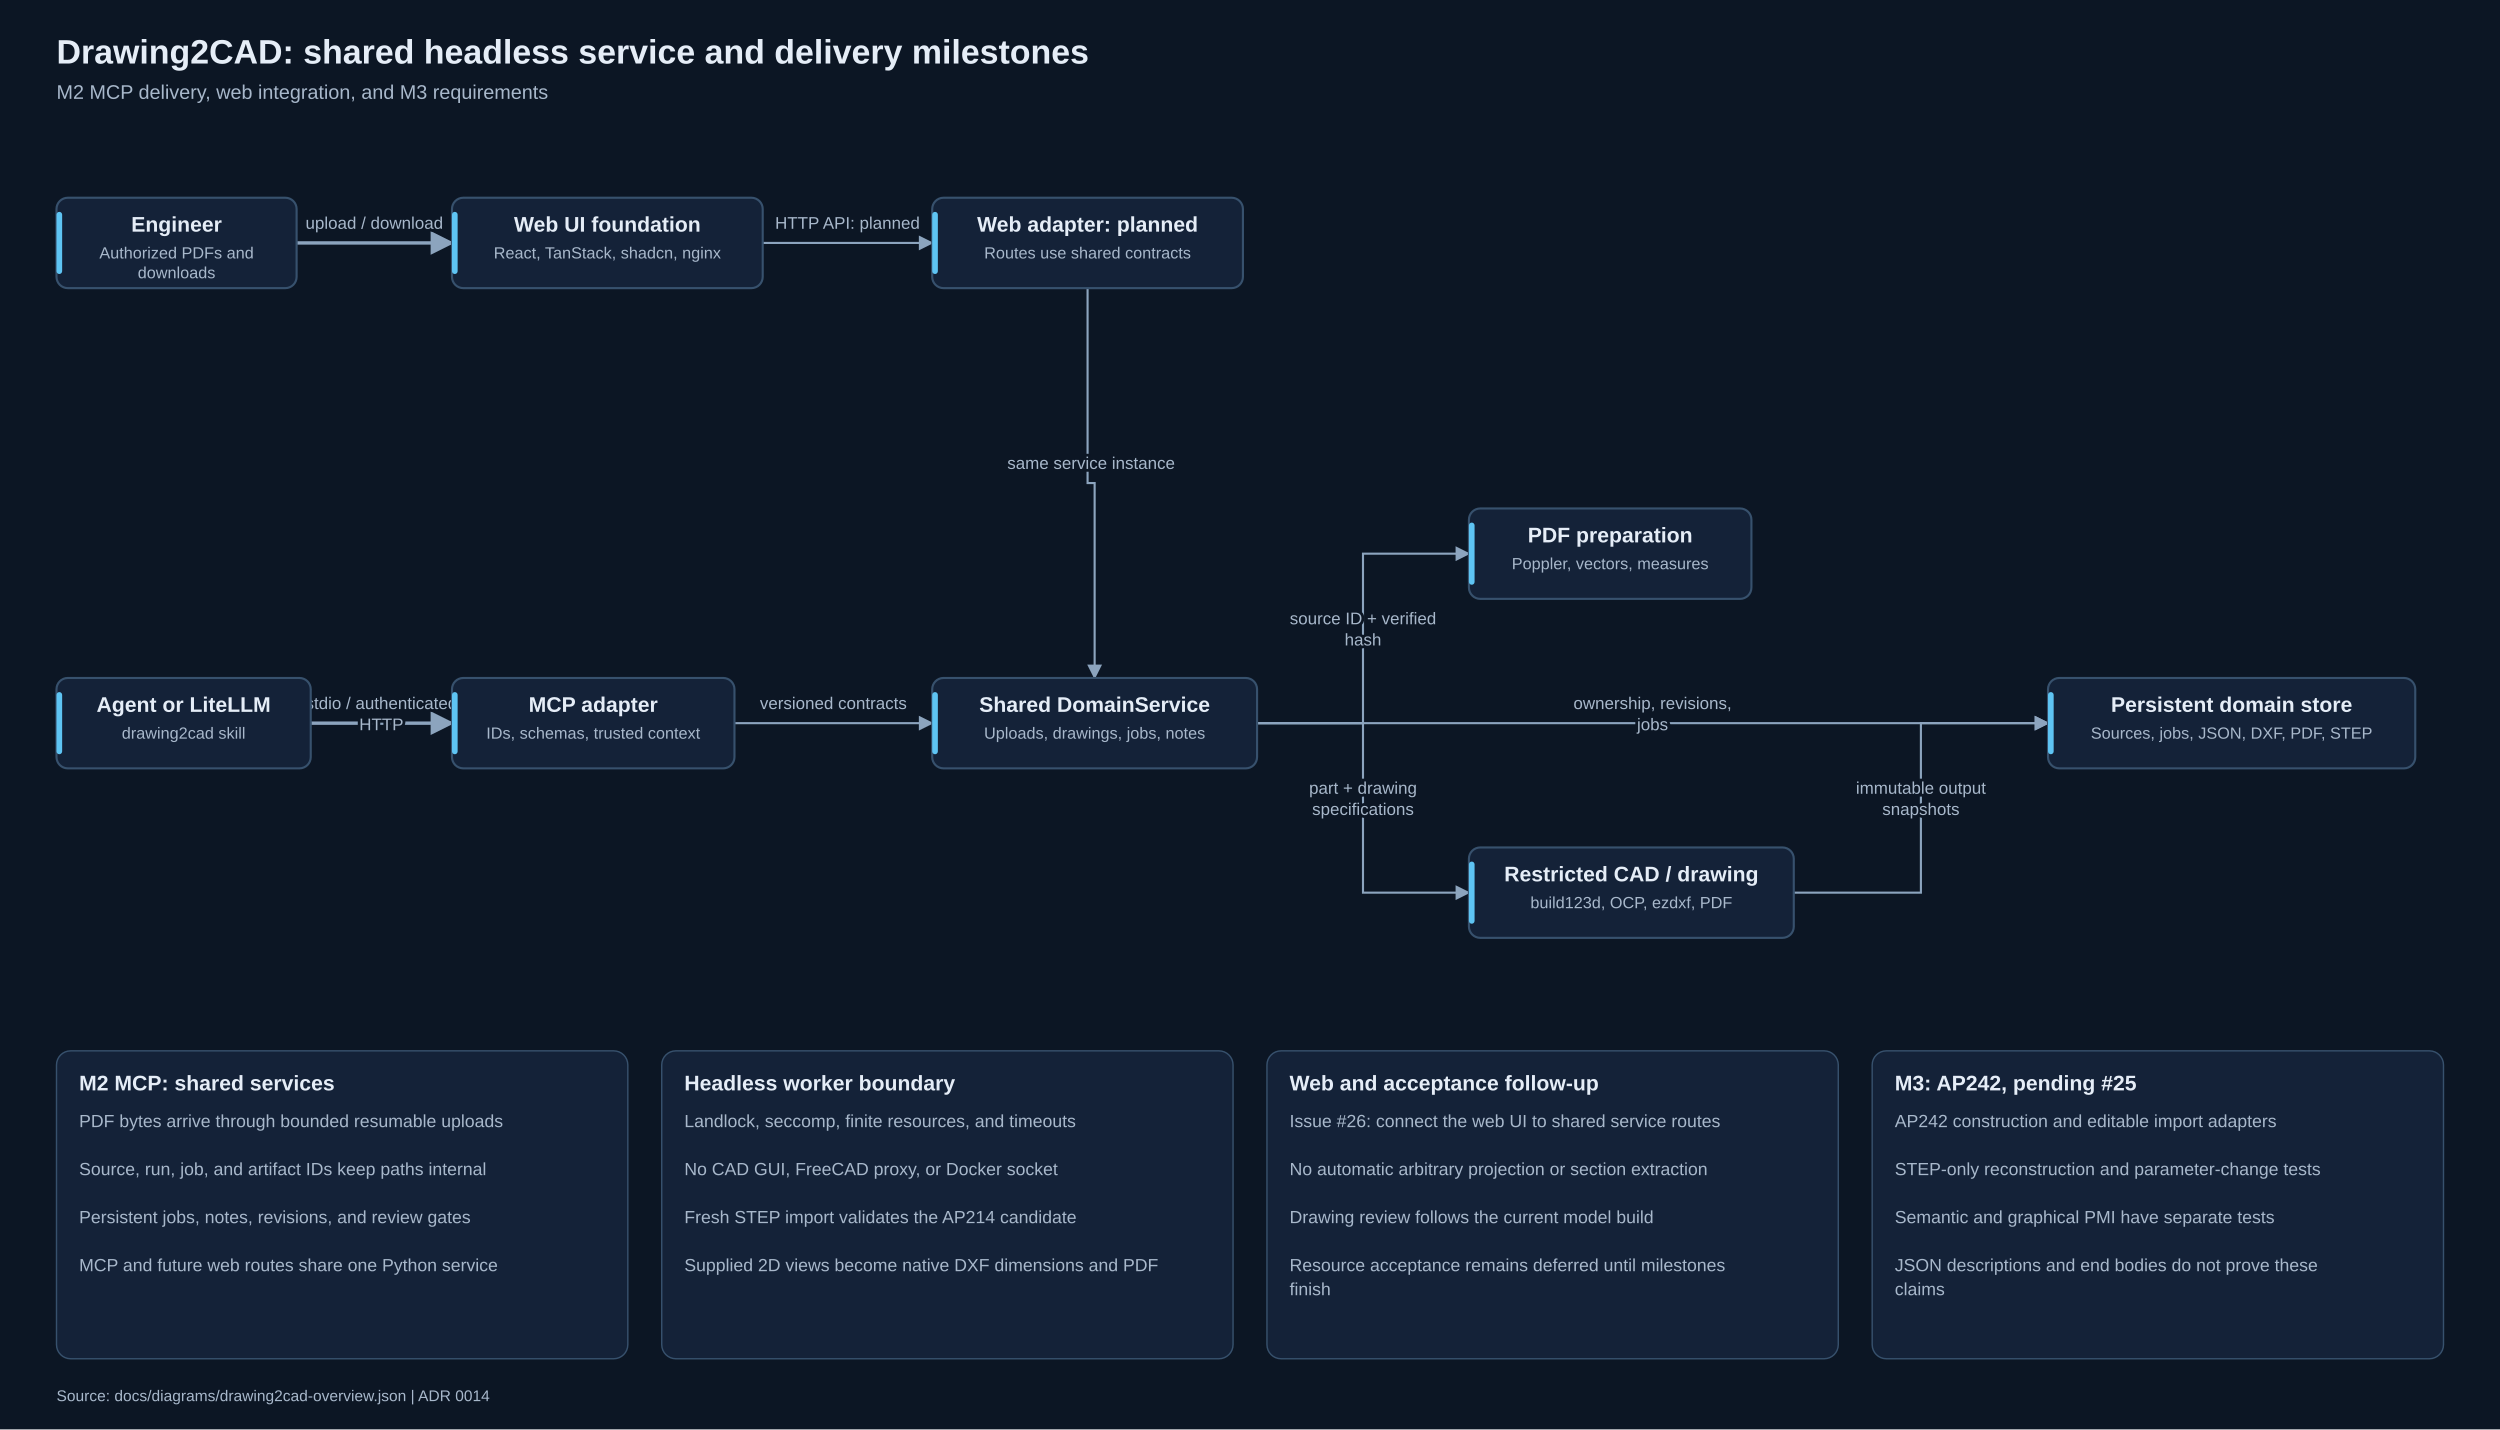
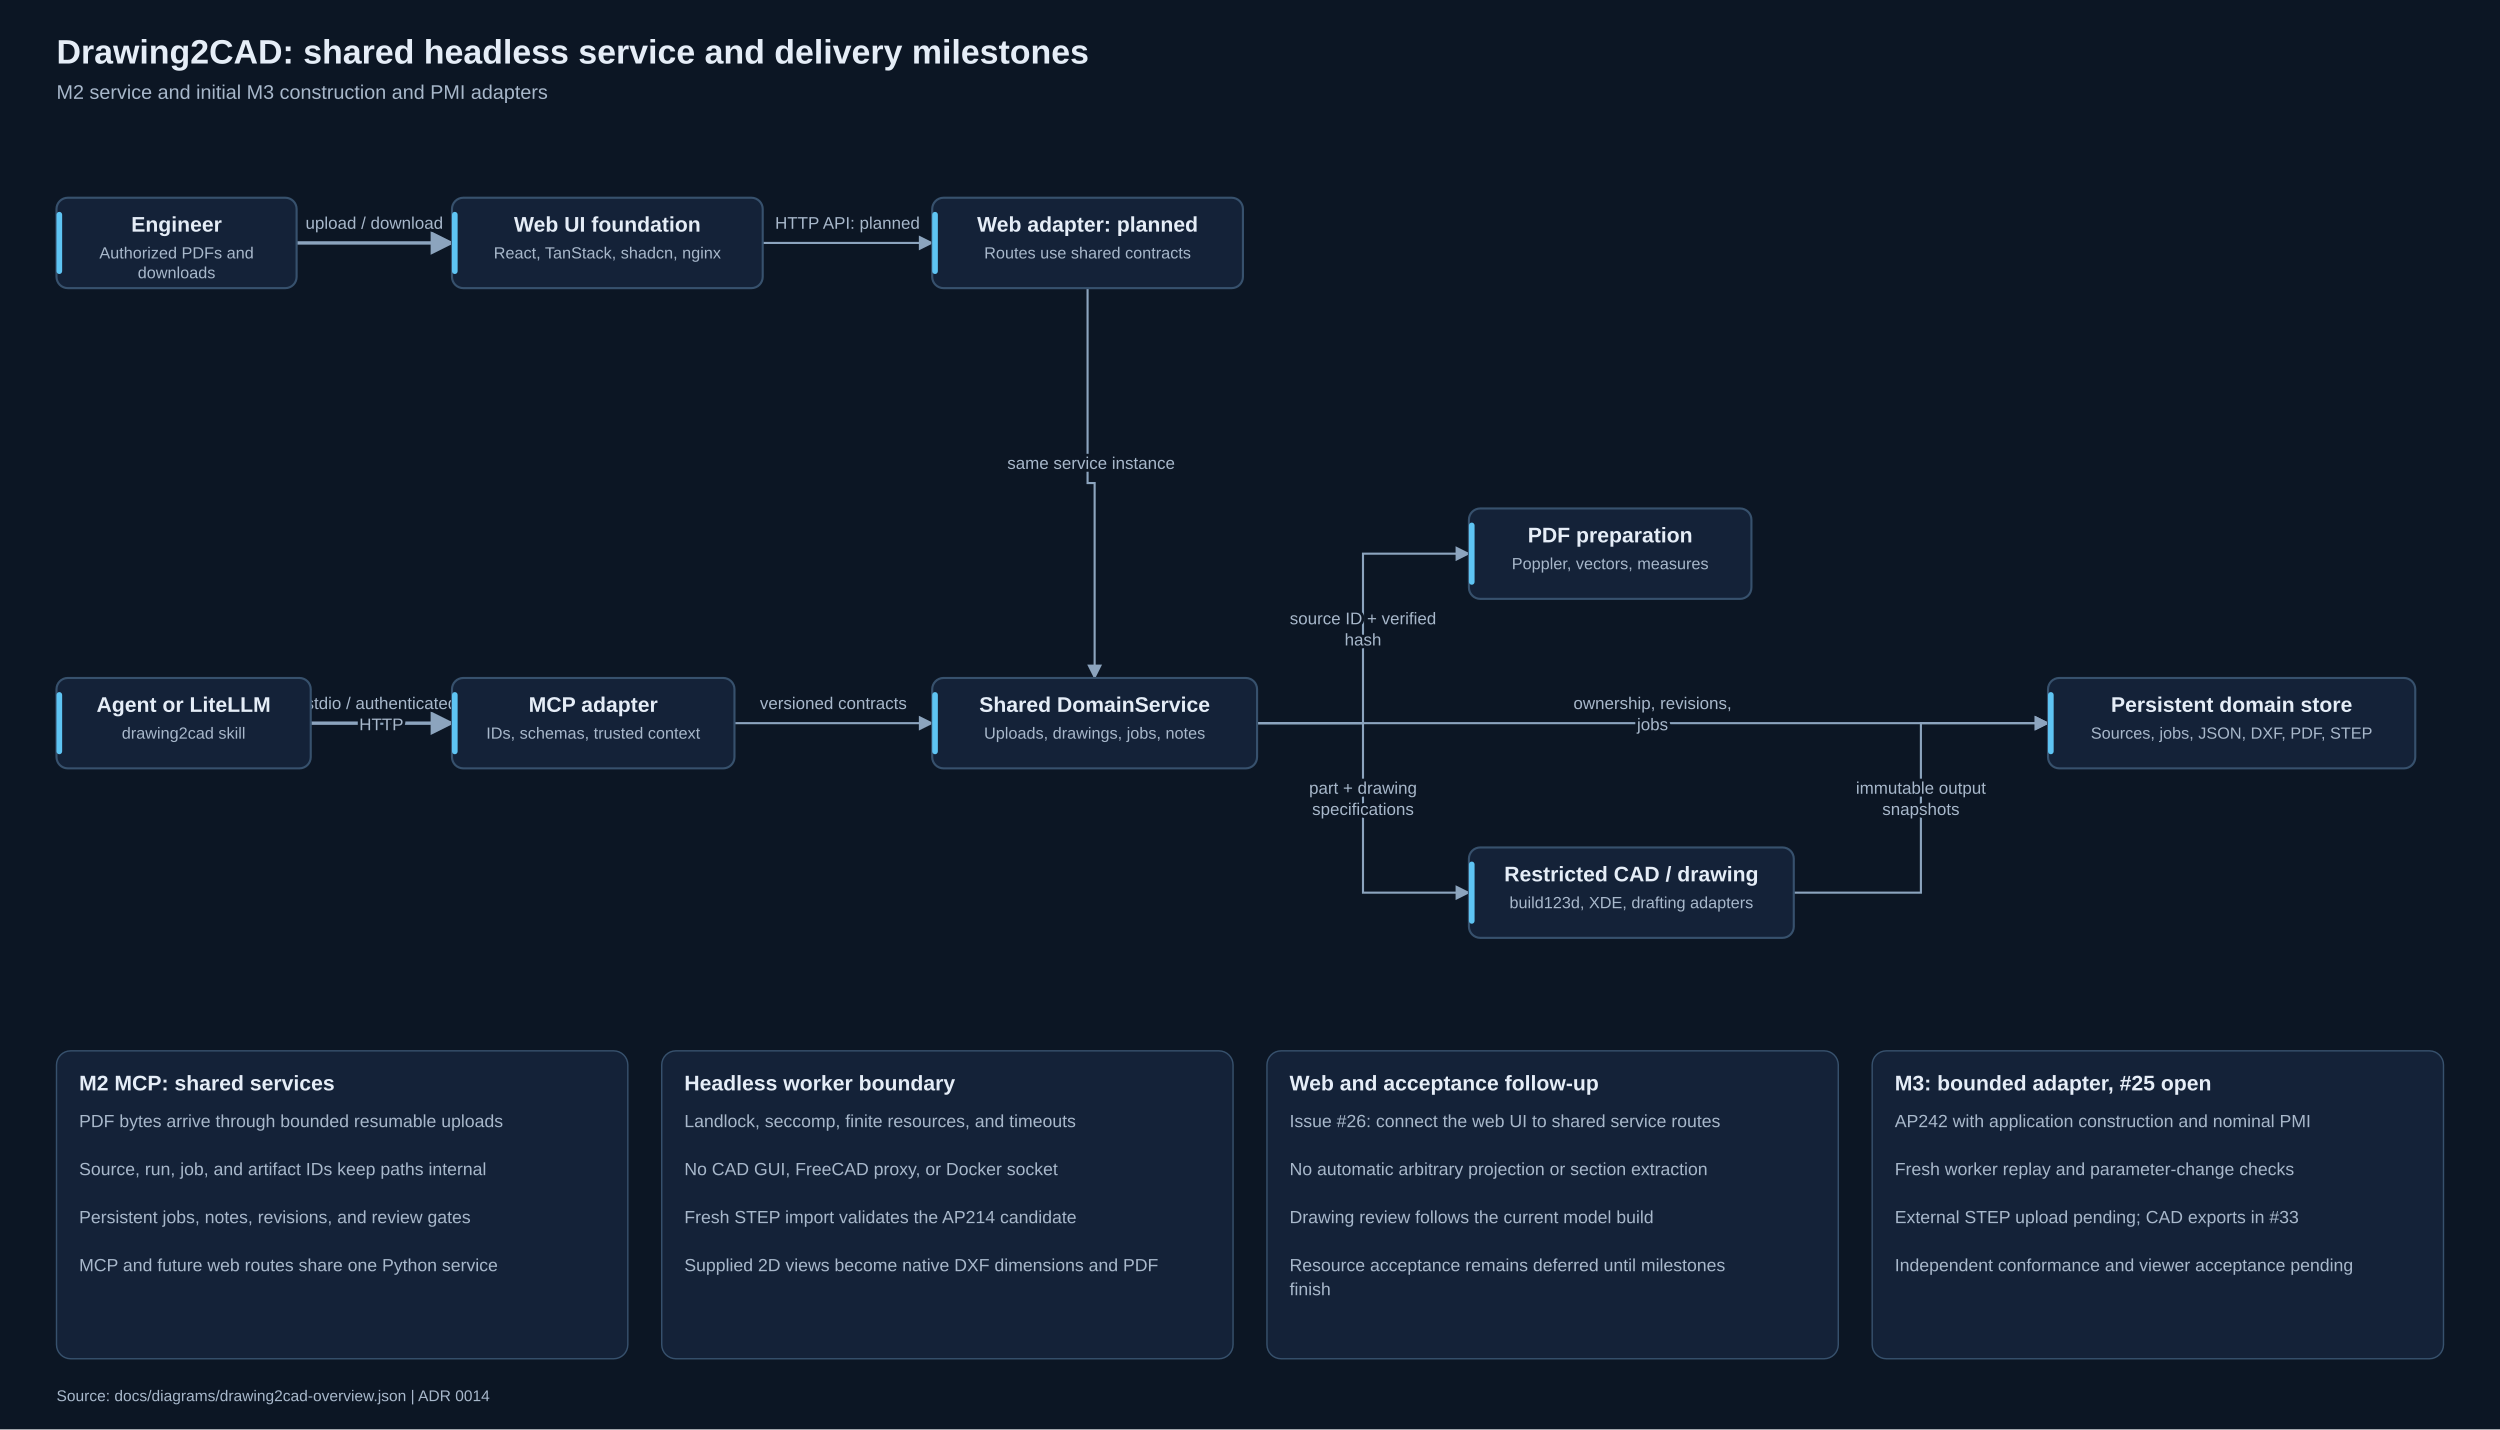
<svg xmlns="http://www.w3.org/2000/svg" viewBox="0 0 1770 1012" role="img" aria-labelledby="title desc">
  <rect width="1770" height="1012" fill="#0c1624" />
  <g font-family="Arial, Helvetica, sans-serif">
    <defs>
      <marker id="arrow" viewBox="0 0 10 10" refX="9" refY="5" markerWidth="7" markerHeight="7" orient="auto-start-reverse">
        <path d="M 0 0 L 10 5 L 0 10 z" fill="#8ca4be" />
      </marker>
    </defs>
    <text x="40" y="45" font-size="24" fill="#e5edf7" font-weight="700" text-anchor="start">Drawing2CAD: shared headless service and delivery milestones</text>
-     <text x="40" y="70" font-size="14" fill="#a8b8cb" font-weight="400" text-anchor="start">M2 MCP delivery, web integration, and M3 requirements</text>
+     <text x="40" y="70" font-size="14" fill="#a8b8cb" font-weight="400" text-anchor="start">M2 service and initial M3 construction and PMI adapters</text>
    <path d="M210,172 H265 V172 H320" fill="none" stroke="#8ca4be" stroke-width="2.4" marker-end="url(#arrow)" />
    <text x="265" y="162" text-anchor="middle" font-size="12" fill="#a8b8cb" stroke="#0c1624" stroke-width="4" paint-order="stroke">upload / download</text>
    <path d="M540,172 H600 V172 H660" fill="none" stroke="#8ca4be" stroke-width="1.5" marker-end="url(#arrow)" />
    <text x="600" y="162" text-anchor="middle" font-size="12" fill="#a8b8cb" stroke="#0c1624" stroke-width="4" paint-order="stroke">HTTP API: planned</text>
    <path d="M770,204 V342 H775 V480" fill="none" stroke="#8ca4be" stroke-width="1.5" marker-end="url(#arrow)" />
    <text x="772.5" y="332" text-anchor="middle" font-size="12" fill="#a8b8cb" stroke="#0c1624" stroke-width="4" paint-order="stroke">same service instance</text>
    <path d="M220,512 H270 V512 H320" fill="none" stroke="#8ca4be" stroke-width="2.4" marker-end="url(#arrow)" />
    <text x="270" y="502" text-anchor="middle" font-size="12" fill="#a8b8cb" stroke="#0c1624" stroke-width="4" paint-order="stroke">stdio / authenticated</text>
    <text x="270" y="517" text-anchor="middle" font-size="12" fill="#a8b8cb" stroke="#0c1624" stroke-width="4" paint-order="stroke">HTTP</text>
    <path d="M520,512 H590 V512 H660" fill="none" stroke="#8ca4be" stroke-width="1.5" marker-end="url(#arrow)" />
    <text x="590" y="502" text-anchor="middle" font-size="12" fill="#a8b8cb" stroke="#0c1624" stroke-width="4" paint-order="stroke">versioned contracts</text>
    <path d="M890,512 H965 V392 H1040" fill="none" stroke="#8ca4be" stroke-width="1.5" marker-end="url(#arrow)" />
    <text x="965" y="442" text-anchor="middle" font-size="12" fill="#a8b8cb" stroke="#0c1624" stroke-width="4" paint-order="stroke">source ID + verified</text>
    <text x="965" y="457" text-anchor="middle" font-size="12" fill="#a8b8cb" stroke="#0c1624" stroke-width="4" paint-order="stroke">hash</text>
    <path d="M890,512 H965 V632 H1040" fill="none" stroke="#8ca4be" stroke-width="1.5" marker-end="url(#arrow)" />
    <text x="965" y="562" text-anchor="middle" font-size="12" fill="#a8b8cb" stroke="#0c1624" stroke-width="4" paint-order="stroke">part + drawing</text>
    <text x="965" y="577" text-anchor="middle" font-size="12" fill="#a8b8cb" stroke="#0c1624" stroke-width="4" paint-order="stroke">specifications</text>
    <path d="M890,512 H1170 V512 H1450" fill="none" stroke="#8ca4be" stroke-width="1.5" marker-end="url(#arrow)" />
    <text x="1170" y="502" text-anchor="middle" font-size="12" fill="#a8b8cb" stroke="#0c1624" stroke-width="4" paint-order="stroke">ownership, revisions,</text>
    <text x="1170" y="517" text-anchor="middle" font-size="12" fill="#a8b8cb" stroke="#0c1624" stroke-width="4" paint-order="stroke">jobs</text>
    <path d="M1270,632 H1360 V512 H1450" fill="none" stroke="#8ca4be" stroke-width="1.5" marker-end="url(#arrow)" />
    <text x="1360" y="562" text-anchor="middle" font-size="12" fill="#a8b8cb" stroke="#0c1624" stroke-width="4" paint-order="stroke">immutable output</text>
    <text x="1360" y="577" text-anchor="middle" font-size="12" fill="#a8b8cb" stroke="#0c1624" stroke-width="4" paint-order="stroke">snapshots</text>
    <g id="engineer">
      <rect x="40" y="140" width="170" height="64" rx="8" fill="#142238" stroke="#37516d" stroke-width="1.5" />
      <rect x="40" y="150" width="4" height="44" rx="2" fill="#5ec4f3" />
      <text x="125" y="164" font-size="15" fill="#e5edf7" font-weight="700" text-anchor="middle">Engineer</text>
      <text x="125" y="183" font-size="11.5" fill="#a8b8cb" font-weight="400" text-anchor="middle">Authorized PDFs and</text>
      <text x="125" y="197" font-size="11.5" fill="#a8b8cb" font-weight="400" text-anchor="middle">downloads</text>
    </g>
    <g id="webui">
      <rect x="320" y="140" width="220" height="64" rx="8" fill="#142238" stroke="#37516d" stroke-width="1.5" />
      <rect x="320" y="150" width="4" height="44" rx="2" fill="#5ec4f3" />
      <text x="430" y="164" font-size="15" fill="#e5edf7" font-weight="700" text-anchor="middle">Web UI foundation</text>
      <text x="430" y="183" font-size="11.5" fill="#a8b8cb" font-weight="400" text-anchor="middle">React, TanStack, shadcn, nginx</text>
    </g>
    <g id="demoapi">
      <rect x="660" y="140" width="220" height="64" rx="8" fill="#142238" stroke="#37516d" stroke-width="1.5" />
      <rect x="660" y="150" width="4" height="44" rx="2" fill="#5ec4f3" />
      <text x="770" y="164" font-size="15" fill="#e5edf7" font-weight="700" text-anchor="middle">Web adapter: planned</text>
      <text x="770" y="183" font-size="11.5" fill="#a8b8cb" font-weight="400" text-anchor="middle">Routes use shared contracts</text>
    </g>
    <g id="demotools">
      <rect x="660" y="480" width="230" height="64" rx="8" fill="#142238" stroke="#37516d" stroke-width="1.5" />
      <rect x="660" y="490" width="4" height="44" rx="2" fill="#5ec4f3" />
      <text x="775" y="504" font-size="15" fill="#e5edf7" font-weight="700" text-anchor="middle">Shared DomainService</text>
      <text x="775" y="523" font-size="11.5" fill="#a8b8cb" font-weight="400" text-anchor="middle">Uploads, drawings, jobs, notes</text>
    </g>
    <g id="agent">
      <rect x="40" y="480" width="180" height="64" rx="8" fill="#142238" stroke="#37516d" stroke-width="1.5" />
      <rect x="40" y="490" width="4" height="44" rx="2" fill="#5ec4f3" />
      <text x="130" y="504" font-size="15" fill="#e5edf7" font-weight="700" text-anchor="middle">Agent or LiteLLM</text>
      <text x="130" y="523" font-size="11.5" fill="#a8b8cb" font-weight="400" text-anchor="middle">drawing2cad skill</text>
    </g>
    <g id="mcp">
      <rect x="320" y="480" width="200" height="64" rx="8" fill="#142238" stroke="#37516d" stroke-width="1.5" />
      <rect x="320" y="490" width="4" height="44" rx="2" fill="#5ec4f3" />
      <text x="420" y="504" font-size="15" fill="#e5edf7" font-weight="700" text-anchor="middle">MCP adapter</text>
      <text x="420" y="523" font-size="11.5" fill="#a8b8cb" font-weight="400" text-anchor="middle">IDs, schemas, trusted context</text>
    </g>
    <g id="pdf">
      <rect x="1040" y="360" width="200" height="64" rx="8" fill="#142238" stroke="#37516d" stroke-width="1.5" />
      <rect x="1040" y="370" width="4" height="44" rx="2" fill="#5ec4f3" />
      <text x="1140" y="384" font-size="15" fill="#e5edf7" font-weight="700" text-anchor="middle">PDF preparation</text>
      <text x="1140" y="403" font-size="11.5" fill="#a8b8cb" font-weight="400" text-anchor="middle">Poppler, vectors, measures</text>
    </g>
    <g id="worker">
      <rect x="1040" y="600" width="230" height="64" rx="8" fill="#142238" stroke="#37516d" stroke-width="1.5" />
      <rect x="1040" y="610" width="4" height="44" rx="2" fill="#5ec4f3" />
      <text x="1155" y="624" font-size="15" fill="#e5edf7" font-weight="700" text-anchor="middle">Restricted CAD / drawing</text>
-       <text x="1155" y="643" font-size="11.5" fill="#a8b8cb" font-weight="400" text-anchor="middle">build123d, OCP, ezdxf, PDF</text>
+       <text x="1155" y="643" font-size="11.5" fill="#a8b8cb" font-weight="400" text-anchor="middle">build123d, XDE, drafting adapters</text>
    </g>
    <g id="artifacts">
      <rect x="1450" y="480" width="260" height="64" rx="8" fill="#142238" stroke="#37516d" stroke-width="1.5" />
      <rect x="1450" y="490" width="4" height="44" rx="2" fill="#5ec4f3" />
      <text x="1580" y="504" font-size="15" fill="#e5edf7" font-weight="700" text-anchor="middle">Persistent domain store</text>
      <text x="1580" y="523" font-size="11.5" fill="#a8b8cb" font-weight="400" text-anchor="middle">Sources, jobs, JSON, DXF, PDF, STEP</text>
    </g>
    <rect x="40" y="744" width="404.5" height="218" rx="10" fill="#142238" stroke="#37516d" />
    <text x="56" y="772" font-size="15" fill="#e5edf7" font-weight="700" text-anchor="start">M2 MCP: shared services</text>
    <text x="56" y="798" font-size="12.5" fill="#a8b8cb" font-weight="400" text-anchor="start">PDF bytes arrive through bounded resumable uploads</text>
    <text x="56" y="815" font-size="12.5" fill="#a8b8cb" font-weight="400" text-anchor="start" />
    <text x="56" y="832" font-size="12.5" fill="#a8b8cb" font-weight="400" text-anchor="start">Source, run, job, and artifact IDs keep paths internal</text>
    <text x="56" y="849" font-size="12.5" fill="#a8b8cb" font-weight="400" text-anchor="start" />
    <text x="56" y="866" font-size="12.5" fill="#a8b8cb" font-weight="400" text-anchor="start">Persistent jobs, notes, revisions, and review gates</text>
    <text x="56" y="883" font-size="12.5" fill="#a8b8cb" font-weight="400" text-anchor="start" />
    <text x="56" y="900" font-size="12.5" fill="#a8b8cb" font-weight="400" text-anchor="start">MCP and future web routes share one Python service</text>
    <text x="56" y="917" font-size="12.5" fill="#a8b8cb" font-weight="400" text-anchor="start" />
    <rect x="468.5" y="744" width="404.5" height="218" rx="10" fill="#142238" stroke="#37516d" />
    <text x="484.5" y="772" font-size="15" fill="#e5edf7" font-weight="700" text-anchor="start">Headless worker boundary</text>
    <text x="484.5" y="798" font-size="12.5" fill="#a8b8cb" font-weight="400" text-anchor="start">Landlock, seccomp, finite resources, and timeouts</text>
    <text x="484.5" y="815" font-size="12.5" fill="#a8b8cb" font-weight="400" text-anchor="start" />
    <text x="484.5" y="832" font-size="12.5" fill="#a8b8cb" font-weight="400" text-anchor="start">No CAD GUI, FreeCAD proxy, or Docker socket</text>
    <text x="484.5" y="849" font-size="12.5" fill="#a8b8cb" font-weight="400" text-anchor="start" />
    <text x="484.5" y="866" font-size="12.5" fill="#a8b8cb" font-weight="400" text-anchor="start">Fresh STEP import validates the AP214 candidate</text>
    <text x="484.5" y="883" font-size="12.5" fill="#a8b8cb" font-weight="400" text-anchor="start" />
    <text x="484.5" y="900" font-size="12.5" fill="#a8b8cb" font-weight="400" text-anchor="start">Supplied 2D views become native DXF dimensions and PDF</text>
    <text x="484.5" y="917" font-size="12.5" fill="#a8b8cb" font-weight="400" text-anchor="start" />
    <rect x="897" y="744" width="404.5" height="218" rx="10" fill="#142238" stroke="#37516d" />
    <text x="913" y="772" font-size="15" fill="#e5edf7" font-weight="700" text-anchor="start">Web and acceptance follow-up</text>
    <text x="913" y="798" font-size="12.5" fill="#a8b8cb" font-weight="400" text-anchor="start">Issue #26: connect the web UI to shared service routes</text>
    <text x="913" y="815" font-size="12.5" fill="#a8b8cb" font-weight="400" text-anchor="start" />
    <text x="913" y="832" font-size="12.5" fill="#a8b8cb" font-weight="400" text-anchor="start">No automatic arbitrary projection or section extraction</text>
    <text x="913" y="849" font-size="12.5" fill="#a8b8cb" font-weight="400" text-anchor="start" />
    <text x="913" y="866" font-size="12.5" fill="#a8b8cb" font-weight="400" text-anchor="start">Drawing review follows the current model build</text>
    <text x="913" y="883" font-size="12.5" fill="#a8b8cb" font-weight="400" text-anchor="start" />
    <text x="913" y="900" font-size="12.5" fill="#a8b8cb" font-weight="400" text-anchor="start">Resource acceptance remains deferred until milestones</text>
    <text x="913" y="917" font-size="12.5" fill="#a8b8cb" font-weight="400" text-anchor="start">finish</text>
    <text x="913" y="934" font-size="12.5" fill="#a8b8cb" font-weight="400" text-anchor="start" />
    <rect x="1325.5" y="744" width="404.5" height="218" rx="10" fill="#142238" stroke="#37516d" />
-     <text x="1341.5" y="772" font-size="15" fill="#e5edf7" font-weight="700" text-anchor="start">M3: AP242, pending #25</text>
-     <text x="1341.5" y="798" font-size="12.5" fill="#a8b8cb" font-weight="400" text-anchor="start">AP242 construction and editable import adapters</text>
+     <text x="1341.5" y="772" font-size="15" fill="#e5edf7" font-weight="700" text-anchor="start">M3: bounded adapter, #25 open</text>
+     <text x="1341.5" y="798" font-size="12.5" fill="#a8b8cb" font-weight="400" text-anchor="start">AP242 with application construction and nominal PMI</text>
    <text x="1341.5" y="815" font-size="12.5" fill="#a8b8cb" font-weight="400" text-anchor="start" />
-     <text x="1341.5" y="832" font-size="12.5" fill="#a8b8cb" font-weight="400" text-anchor="start">STEP-only reconstruction and parameter-change tests</text>
+     <text x="1341.5" y="832" font-size="12.5" fill="#a8b8cb" font-weight="400" text-anchor="start">Fresh worker replay and parameter-change checks</text>
    <text x="1341.5" y="849" font-size="12.5" fill="#a8b8cb" font-weight="400" text-anchor="start" />
-     <text x="1341.5" y="866" font-size="12.5" fill="#a8b8cb" font-weight="400" text-anchor="start">Semantic and graphical PMI have separate tests</text>
+     <text x="1341.5" y="866" font-size="12.5" fill="#a8b8cb" font-weight="400" text-anchor="start">External STEP upload pending; CAD exports in #33</text>
    <text x="1341.5" y="883" font-size="12.5" fill="#a8b8cb" font-weight="400" text-anchor="start" />
-     <text x="1341.5" y="900" font-size="12.5" fill="#a8b8cb" font-weight="400" text-anchor="start">JSON descriptions and end bodies do not prove these</text>
-     <text x="1341.5" y="917" font-size="12.5" fill="#a8b8cb" font-weight="400" text-anchor="start">claims</text>
-     <text x="1341.5" y="934" font-size="12.5" fill="#a8b8cb" font-weight="400" text-anchor="start" />
+     <text x="1341.5" y="900" font-size="12.5" fill="#a8b8cb" font-weight="400" text-anchor="start">Independent conformance and viewer acceptance pending</text>
+     <text x="1341.5" y="917" font-size="12.5" fill="#a8b8cb" font-weight="400" text-anchor="start" />
    <text x="40" y="992" font-size="11" fill="#a8b8cb" font-weight="400" text-anchor="start">Source: docs/diagrams/drawing2cad-overview.json | ADR 0014</text>
  </g>
</svg>
